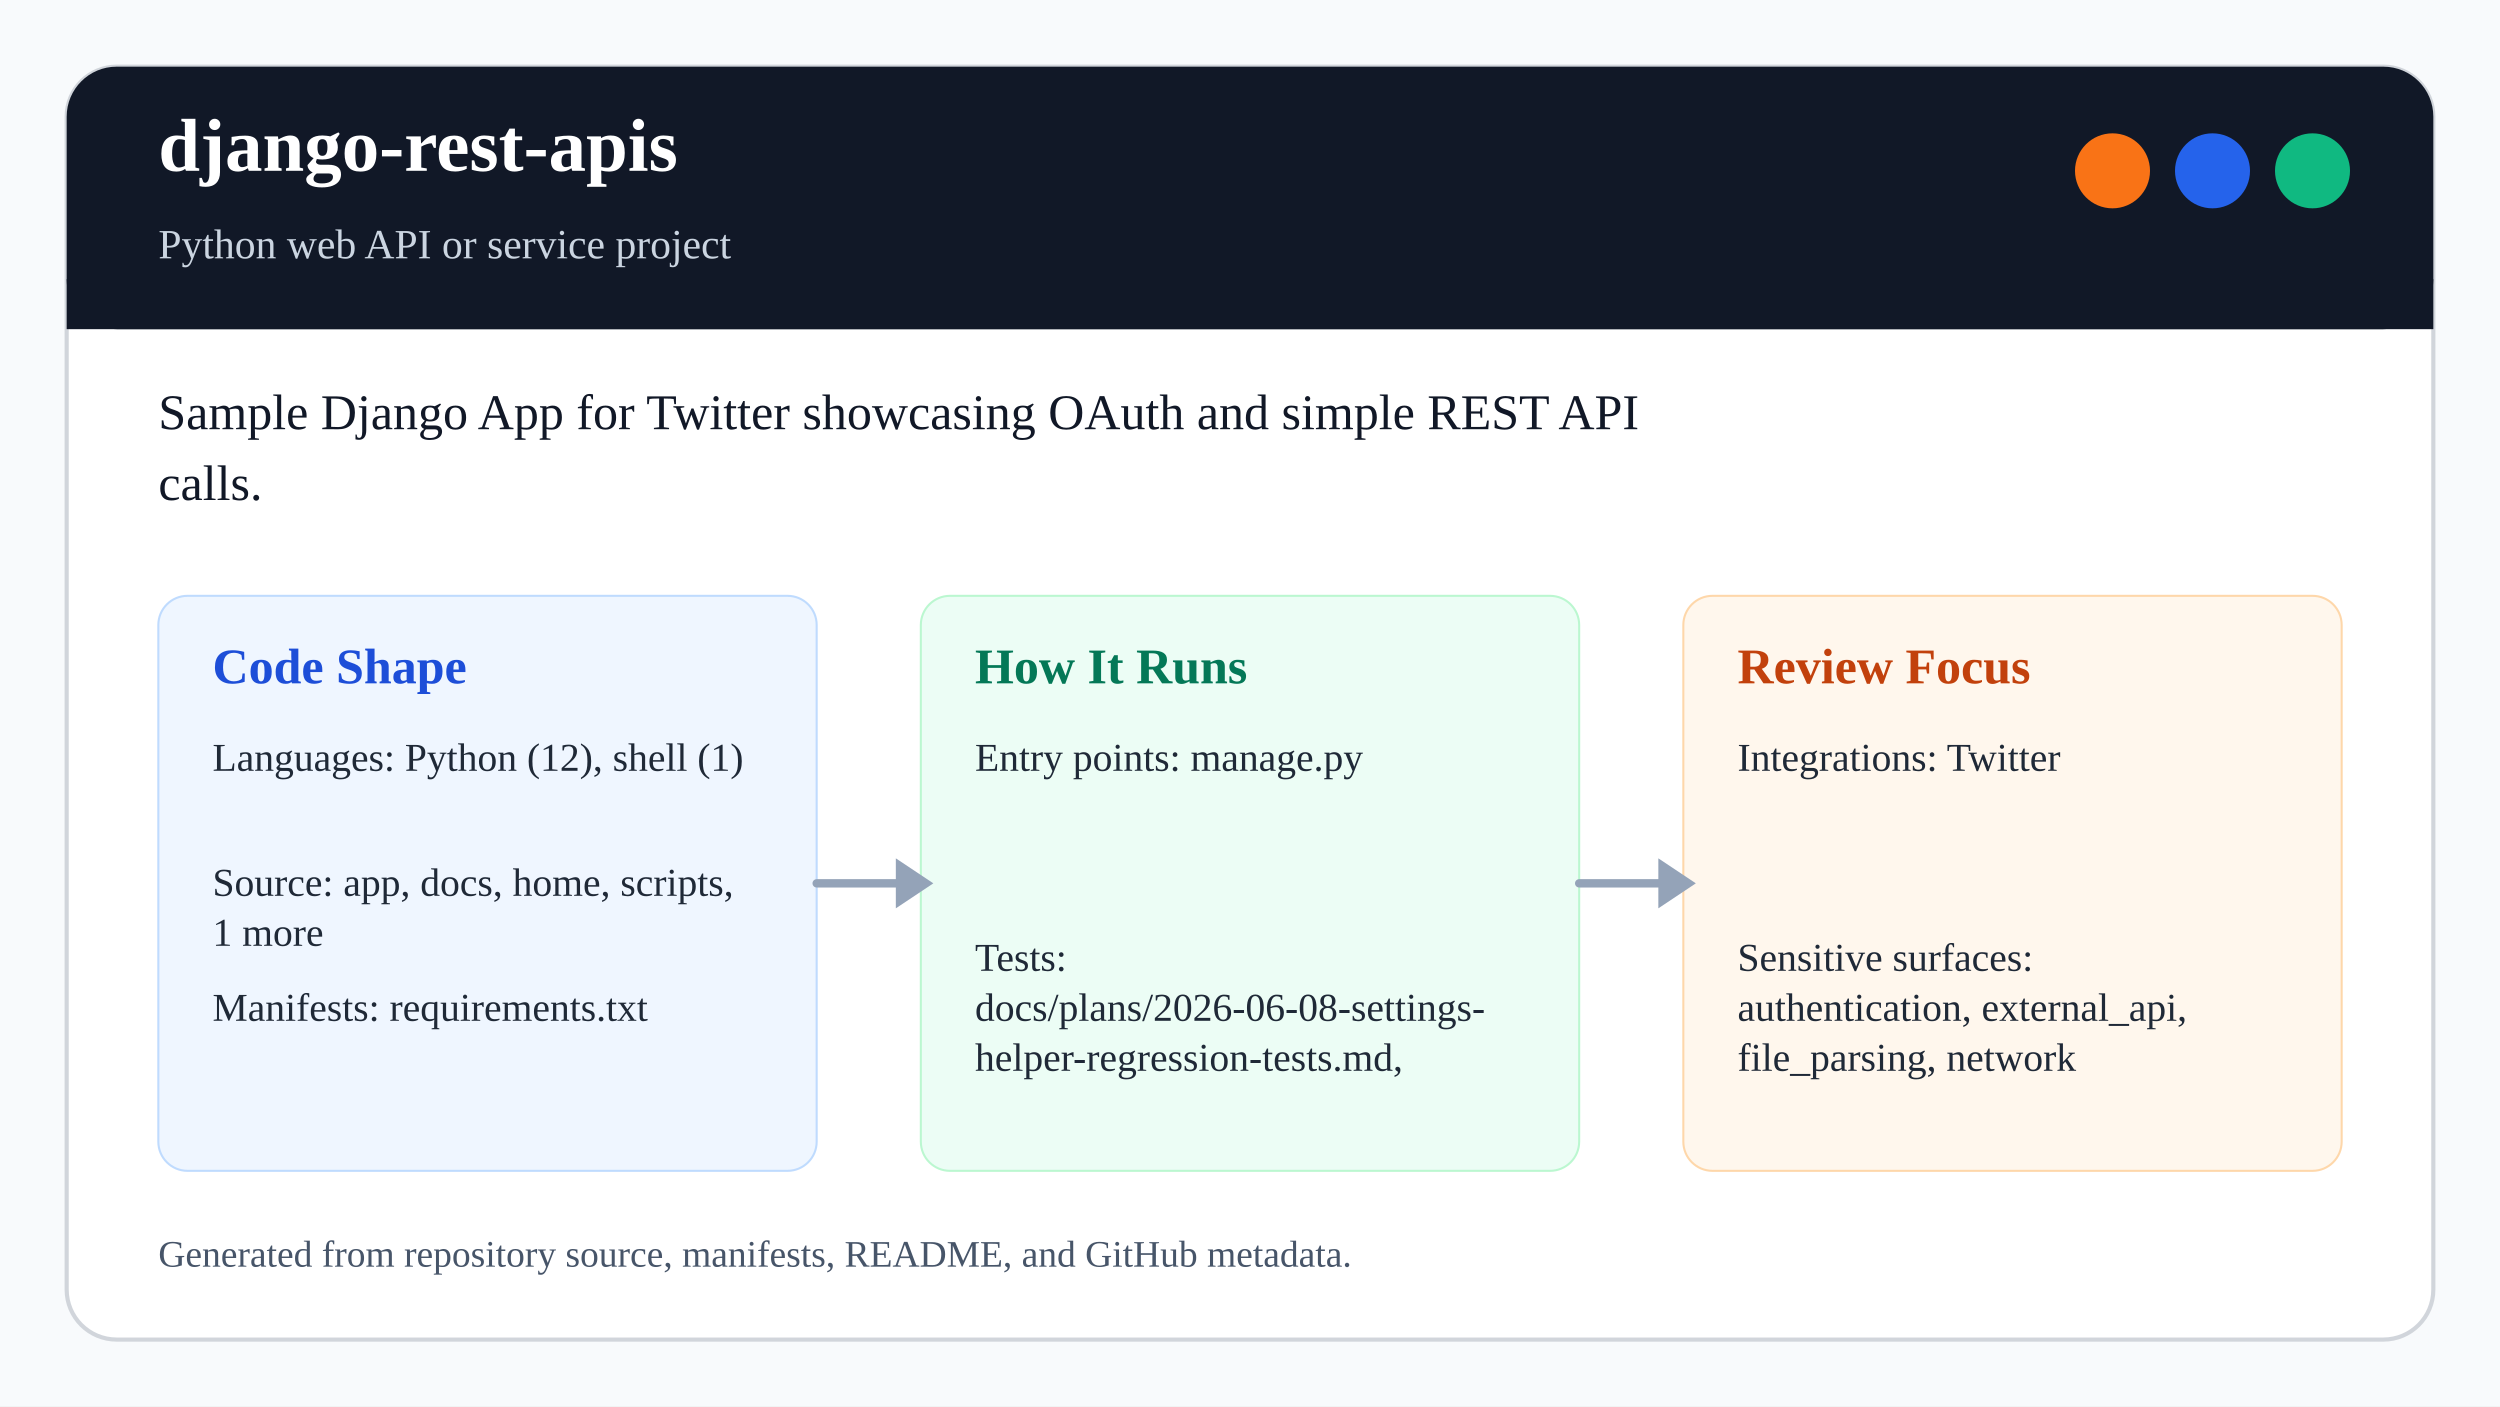
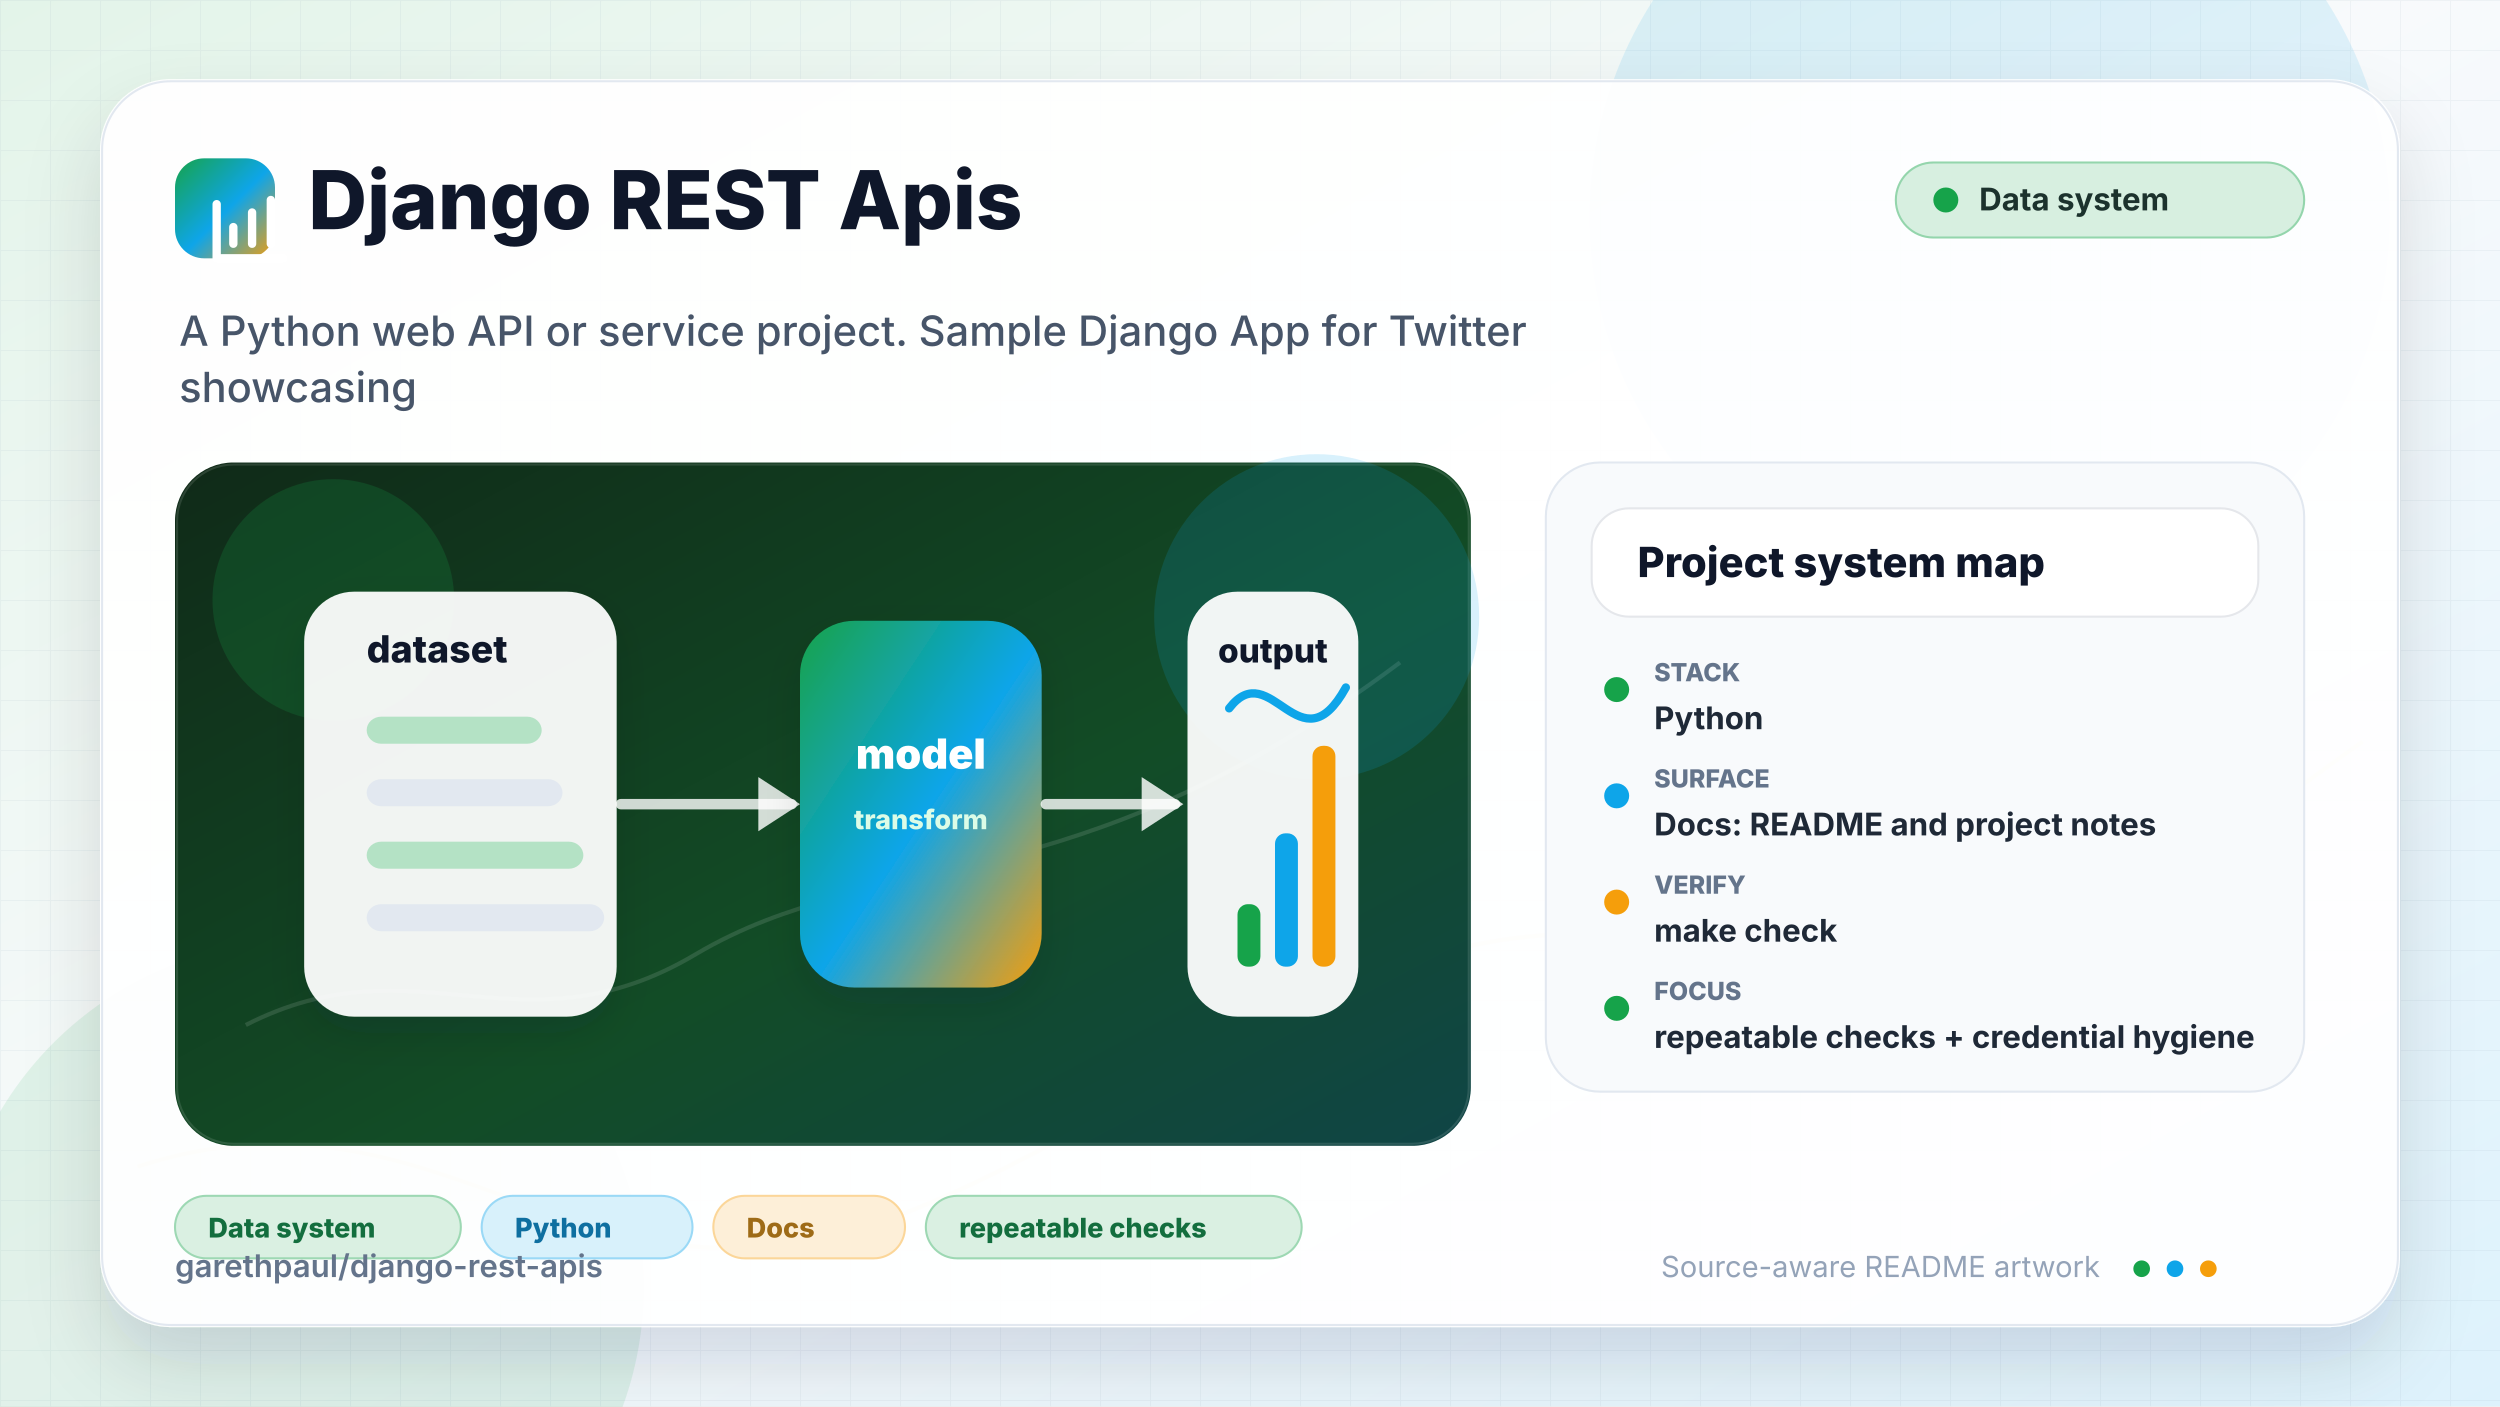
- <svg xmlns="http://www.w3.org/2000/svg" width="1200" height="675" viewBox="0 0 1200 675" role="img" aria-labelledby="title desc">
-   <rect width="1200" height="675" fill="#f8fafc" />
-   <rect x="32" y="32" width="1136" height="611" rx="24" fill="#ffffff" stroke="#d1d5db" stroke-width="2" />
-   <rect x="32" y="32" width="1136" height="126" rx="24" fill="#111827" />
-   <path d="M32 134h1136v24H32z" fill="#111827" />
-   <circle cx="1062" cy="82" r="18" fill="#2563eb" />
-   <circle cx="1110" cy="82" r="18" fill="#10b981" />
-   <circle cx="1014" cy="82" r="18" fill="#f97316" />
-   <text x="76" y="82" font-size="36" fill="#ffffff" font-weight="700">django-rest-apis</text>
-   <text x="76" y="124" font-size="20" fill="#cbd5e1">Python web API or service project</text>
-   <text x="76" y="206" font-size="24" fill="#111827">Sample Django App for Twitter showcasing OAuth and simple REST API</text>
-   <text x="76" y="240" font-size="24" fill="#111827">calls.</text>
-   <rect x="76" y="286" width="316" height="276" rx="14" fill="#eff6ff" stroke="#bfdbfe" />
-   <text x="102" y="328" font-size="24" font-weight="700" fill="#1d4ed8">Code Shape</text>
-   <text x="102" y="370" font-size="19" fill="#1f2937">Languages: Python (12), shell (1)</text>
-   <text x="102" y="430" font-size="19" fill="#1f2937">Source: app, docs, home, scripts,</text>
-   <text x="102" y="454" font-size="19" fill="#1f2937">1 more</text>
-   <text x="102" y="490" font-size="19" fill="#1f2937">Manifests: requirements.txt</text>
-   <rect x="442" y="286" width="316" height="276" rx="14" fill="#ecfdf5" stroke="#bbf7d0" />
-   <text x="468" y="328" font-size="24" font-weight="700" fill="#047857">How It Runs</text>
-   <text x="468" y="370" font-size="19" fill="#1f2937">Entry points: manage.py</text>
-   <text x="468" y="466" font-size="19" fill="#1f2937">Tests:</text>
-   <text x="468" y="490" font-size="19" fill="#1f2937">docs/plans/2026-06-08-settings-</text>
-   <text x="468" y="514" font-size="19" fill="#1f2937">helper-regression-tests.md,</text>
-   <rect x="808" y="286" width="316" height="276" rx="14" fill="#fff7ed" stroke="#fed7aa" />
-   <text x="834" y="328" font-size="24" font-weight="700" fill="#c2410c">Review Focus</text>
-   <text x="834" y="370" font-size="19" fill="#1f2937">Integrations: Twitter</text>
-   <text x="834" y="466" font-size="19" fill="#1f2937">Sensitive surfaces:</text>
-   <text x="834" y="490" font-size="19" fill="#1f2937">authentication, external_api,</text>
-   <text x="834" y="514" font-size="19" fill="#1f2937">file_parsing, network</text>
-   <path d="M392 424h50" stroke="#94a3b8" stroke-width="4" stroke-linecap="round" />
-   <path d="M430 412l18 12-18 12z" fill="#94a3b8" />
-   <path d="M758 424h50" stroke="#94a3b8" stroke-width="4" stroke-linecap="round" />
-   <path d="M796 412l18 12-18 12z" fill="#94a3b8" />
-   <text x="76" y="608" font-size="18" fill="#475569">Generated from repository source, manifests, README, and GitHub metadata.</text>
+ <svg xmlns="http://www.w3.org/2000/svg" width="1200" height="675" viewBox="0 0 1200 675" role="img" aria-labelledby="p1946eu1-title p1946eu1-desc">
+   <defs>
+     <linearGradient id="p1946eu1-bg" x1="0" y1="0" x2="1" y2="1">
+       <stop offset="0%" stop-color="#e3f4e9" />
+       <stop offset="48%" stop-color="#f8fafc" />
+       <stop offset="100%" stop-color="#ddf2fc" />
+     </linearGradient>
+     <linearGradient id="p1946eu1-stage" x1="0" y1="0" x2="1" y2="1">
+       <stop offset="0%" stop-color="#102a18" />
+       <stop offset="58%" stop-color="#124c26" />
+       <stop offset="100%" stop-color="#104546" />
+     </linearGradient>
+     <linearGradient id="p1946eu1-accent" x1="0" y1="0" x2="1" y2="1">
+       <stop offset="0%" stop-color="#16a34a" />
+       <stop offset="52%" stop-color="#0ea5e9" />
+       <stop offset="100%" stop-color="#f59e0b" />
+     </linearGradient>
+     <linearGradient id="p1946eu1-soft" x1="0" y1="0" x2="1" y2="1">
+       <stop offset="0%" stop-color="#c7e9d4" />
+       <stop offset="100%" stop-color="#fdeac9" />
+     </linearGradient>
+     <filter id="p1946eu1-shadow" x="-20%" y="-20%" width="140%" height="150%">
+       <feDropShadow dx="0" dy="18" stdDeviation="18" flood-color="#0f172a" flood-opacity="0.14" />
+     </filter>
+     <filter id="p1946eu1-miniShadow" x="-20%" y="-20%" width="140%" height="150%">
+       <feDropShadow dx="0" dy="8" stdDeviation="10" flood-color="#0f172a" flood-opacity="0.12" />
+     </filter>
+     <pattern id="p1946eu1-grid" width="24" height="24" patternUnits="userSpaceOnUse">
+       <path d="M24 0H0v24" fill="none" stroke="#94a3b8" stroke-opacity="0.16" stroke-width="1" />
+     </pattern>
+     <style>
+       .label { font: 700 13px ui-sans-serif, system-ui, -apple-system, BlinkMacSystemFont, "Segoe UI", sans-serif; letter-spacing: 0; text-transform: uppercase; }
+       .body { font-family: ui-sans-serif, system-ui, -apple-system, BlinkMacSystemFont, "Segoe UI", sans-serif; letter-spacing: 0; }
+     </style>
+   </defs>
+   <rect width="1200" height="675" fill="url(#p1946eu1-bg)" />
+   <rect width="1200" height="675" fill="url(#p1946eu1-grid)" opacity="0.65" />
+   <circle cx="143" cy="618" r="166" fill="#16a34a" opacity="0.10" />
+   <circle cx="955" cy="104" r="192" fill="#0ea5e9" opacity="0.12" />
+   <path d="M66 560 C214 512 278 642 430 584 C576 528 676 408 838 462 C966 504 1034 426 1134 356" fill="none" stroke="#f59e0b" stroke-width="2" stroke-opacity="0.18" />
+   <rect x="48" y="38" width="1104" height="599" rx="34" fill="#ffffff" opacity="0.94" filter="url(#p1946eu1-shadow)" />
+   <rect x="49" y="39" width="1102" height="597" rx="33" fill="none" stroke="#e2e8f0" stroke-width="1" />
+   <g class="body">
+     <rect x="84" y="76" width="48" height="48" rx="14" fill="url(#p1946eu1-accent)" />
+     <path d="M6 34V8 M6 34h32 M14 27v-8 M23 27V12 M32 27V6" transform="translate(98 90)" stroke="#ffffff" stroke-width="4" stroke-linecap="round" stroke-linejoin="round" fill="none" />
+     <text x="148" y="110" fill="#0f172a" font-size="39" font-weight="800">Django REST Apis</text>
+     <rect x="910" y="78" width="196" height="36" rx="18" fill="#d7efe0" stroke="#94d5ac" />
+     <circle cx="934" cy="96" r="6" fill="#16a34a" />
+     <text x="950" y="101" fill="#1c322d" font-size="15" font-weight="700">Data system</text>
+     <text x="86" y="166" fill="#475569" font-size="20" font-weight="500">A Python web API or service project. Sample Django App for Twitter</text>
+     <text x="86" y="193" fill="#475569" font-size="20" font-weight="500">showcasing</text>
+   </g>
+   <g transform="translate(84 222)">
+     <rect x="0" y="0" width="622" height="328" rx="28" fill="url(#p1946eu1-stage)" />
+     <rect x="1" y="1" width="620" height="326" rx="27" fill="none" stroke="#ffffff" stroke-opacity="0.12" />
+     <path d="M34 270 C116 228 166 286 250 236 C338 184 430 214 588 96" fill="none" stroke="#ffffff" stroke-opacity="0.12" stroke-width="2" />
+     <circle cx="76" cy="66" r="58" fill="#16a34a" opacity="0.20" />
+     <circle cx="548" cy="74" r="78" fill="#0ea5e9" opacity="0.16" />
+     <g class="body">
+       <rect x="62" y="62" width="150" height="204" rx="24" fill="#ffffff" opacity="0.94" filter="url(#p1946eu1-miniShadow)" />
+       <text x="92" y="96" fill="#0f172a" font-size="18" font-weight="800">dataset</text>
+       <rect x="92" y="122" width="84" height="13" rx="7" fill="#b4e2c5" />
+       <rect x="92" y="152" width="94" height="13" rx="7" fill="#e2e8f0" />
+       <rect x="92" y="182" width="104" height="13" rx="7" fill="#b4e2c5" />
+       <rect x="92" y="212" width="114" height="13" rx="7" fill="#e2e8f0" />
+       <path d="M214 164h82" stroke="#ffffff" stroke-width="5" stroke-linecap="round" opacity="0.8" />
+       <path d="M280 151l20 13-20 13" fill="#ffffff" opacity="0.82" />
+       <rect x="300" y="76" width="116" height="176" rx="26" fill="url(#p1946eu1-accent)" filter="url(#p1946eu1-miniShadow)" />
+       <text x="358" y="147" fill="#ffffff" font-size="20" font-weight="900" text-anchor="middle">model</text>
+       <text x="358" y="176" fill="#dcfce7" font-size="13" font-weight="800" text-anchor="middle">transform</text>
+       <path d="M418 164h62" stroke="#ffffff" stroke-width="5" stroke-linecap="round" opacity="0.8" />
+       <path d="M464 151l20 13-20 13" fill="#ffffff" opacity="0.82" />
+       <rect x="486" y="62" width="82" height="204" rx="24" fill="#ffffff" opacity="0.94" />
+       <rect x="510" y="212" width="11" height="30" rx="5" fill="#16a34a" />
+       <rect x="528" y="178" width="11" height="64" rx="5" fill="#0ea5e9" />
+       <rect x="546" y="136" width="11" height="106" rx="5" fill="#f59e0b" />
+       <path d="M506 118 C526 92 540 148 562 108" fill="none" stroke="#0ea5e9" stroke-width="4" stroke-linecap="round" />
+       <text x="527" y="96" fill="#0f172a" font-size="16" font-weight="800" text-anchor="middle">output</text>
+     </g>
+   </g>
+   <g class="body" transform="translate(742 222)">
+     <rect x="0" y="0" width="364" height="302" rx="26" fill="#f8fafc" stroke="#e2e8f0" />
+     <rect x="22" y="22" width="320" height="52" rx="18" fill="#ffffff" stroke="#e5e7eb" />
+     <text x="44" y="55" fill="#0f172a" font-size="20" font-weight="800">Project system map</text>
+     <g transform="translate(24 94)">
+       <circle cx="10" cy="15" r="6" fill="#16a34a" />
+       <text x="28" y="11" fill="#64748b" font-size="12" font-weight="800">STACK</text>
+       <text x="28" y="34" fill="#1f2937" font-size="15" font-weight="650">Python</text>
+     </g>
+     <g transform="translate(24 145)">
+       <circle cx="10" cy="15" r="6" fill="#0ea5e9" />
+       <text x="28" y="11" fill="#64748b" font-size="12" font-weight="800">SURFACE</text>
+       <text x="28" y="34" fill="#1f2937" font-size="15" font-weight="650">Docs: README and project notes</text>
+     </g>
+     <g transform="translate(24 196)">
+       <circle cx="10" cy="15" r="6" fill="#f59e0b" />
+       <text x="28" y="11" fill="#64748b" font-size="12" font-weight="800">VERIFY</text>
+       <text x="28" y="34" fill="#1f2937" font-size="15" font-weight="650">make check</text>
+     </g>
+     <g transform="translate(24 247)">
+       <circle cx="10" cy="15" r="6" fill="#16a34a" />
+       <text x="28" y="11" fill="#64748b" font-size="12" font-weight="800">FOCUS</text>
+       <text x="28" y="34" fill="#1f2937" font-size="15" font-weight="650">repeatable checks + credential hygiene</text>
+     </g>
+   </g>
+   <g class="body">
+     <rect x="84" y="574" width="137.2" height="30" rx="15" fill="#daf0e2" stroke="#9dd8b3" />
+     <text x="100" y="594" fill="#136e3e" font-size="13" font-weight="800">Data system</text>
+     <rect x="231.2" y="574" width="101.2" height="30" rx="15" fill="#d8f1fb" stroke="#9ad9f6" />
+     <text x="247.2" y="594" fill="#0e6fa0" font-size="13" font-weight="800">Python</text>
+     <rect x="342.4" y="574" width="92" height="30" rx="15" fill="#fdefd8" stroke="#fbd699" />
+     <text x="358.4" y="594" fill="#9e6b17" font-size="13" font-weight="800">Docs</text>
+     <rect x="444.4" y="574" width="180.4" height="30" rx="15" fill="#daf0e2" stroke="#9dd8b3" />
+     <text x="460.4" y="594" fill="#136e3e" font-size="13" font-weight="800">repeatable checks</text>
+   </g>
+   <g class="body">
+     <text x="84" y="613" fill="#64748b" font-size="15" font-weight="600">garethpaul/django-rest-apis</text>
+     <text x="1008" y="613" fill="#94a3b8" font-size="14" text-anchor="end">Source-aware README artwork</text>
+     <circle cx="1028" cy="609" r="4" fill="#16a34a" />
+     <circle cx="1044" cy="609" r="4" fill="#0ea5e9" />
+     <circle cx="1060" cy="609" r="4" fill="#f59e0b" />
+   </g>
</svg>
